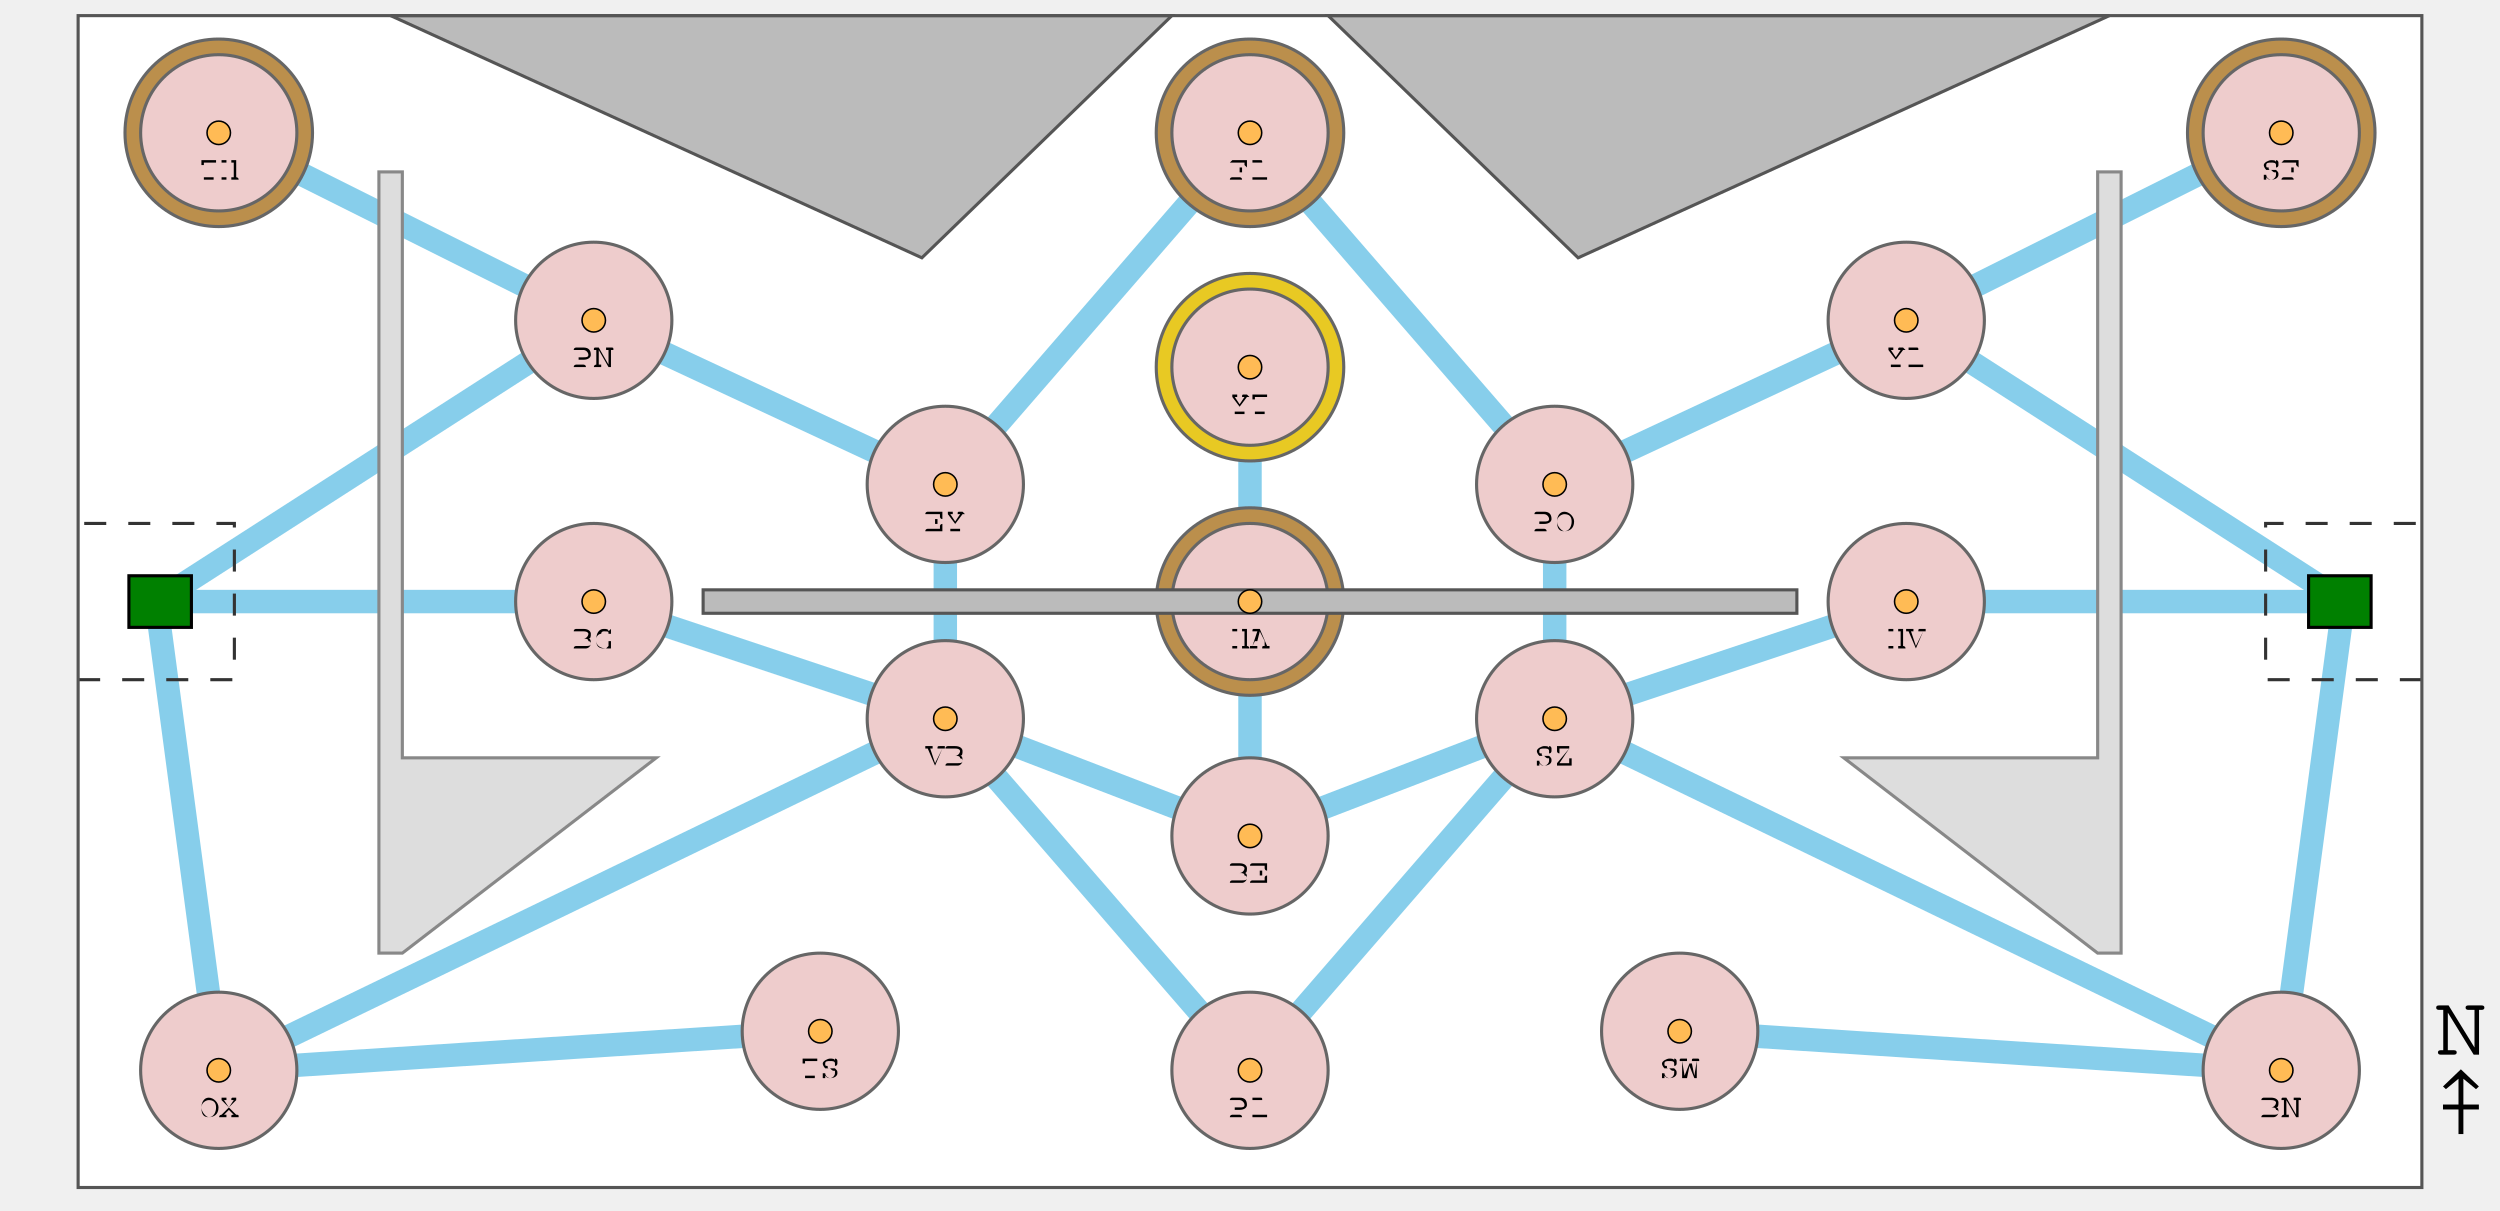
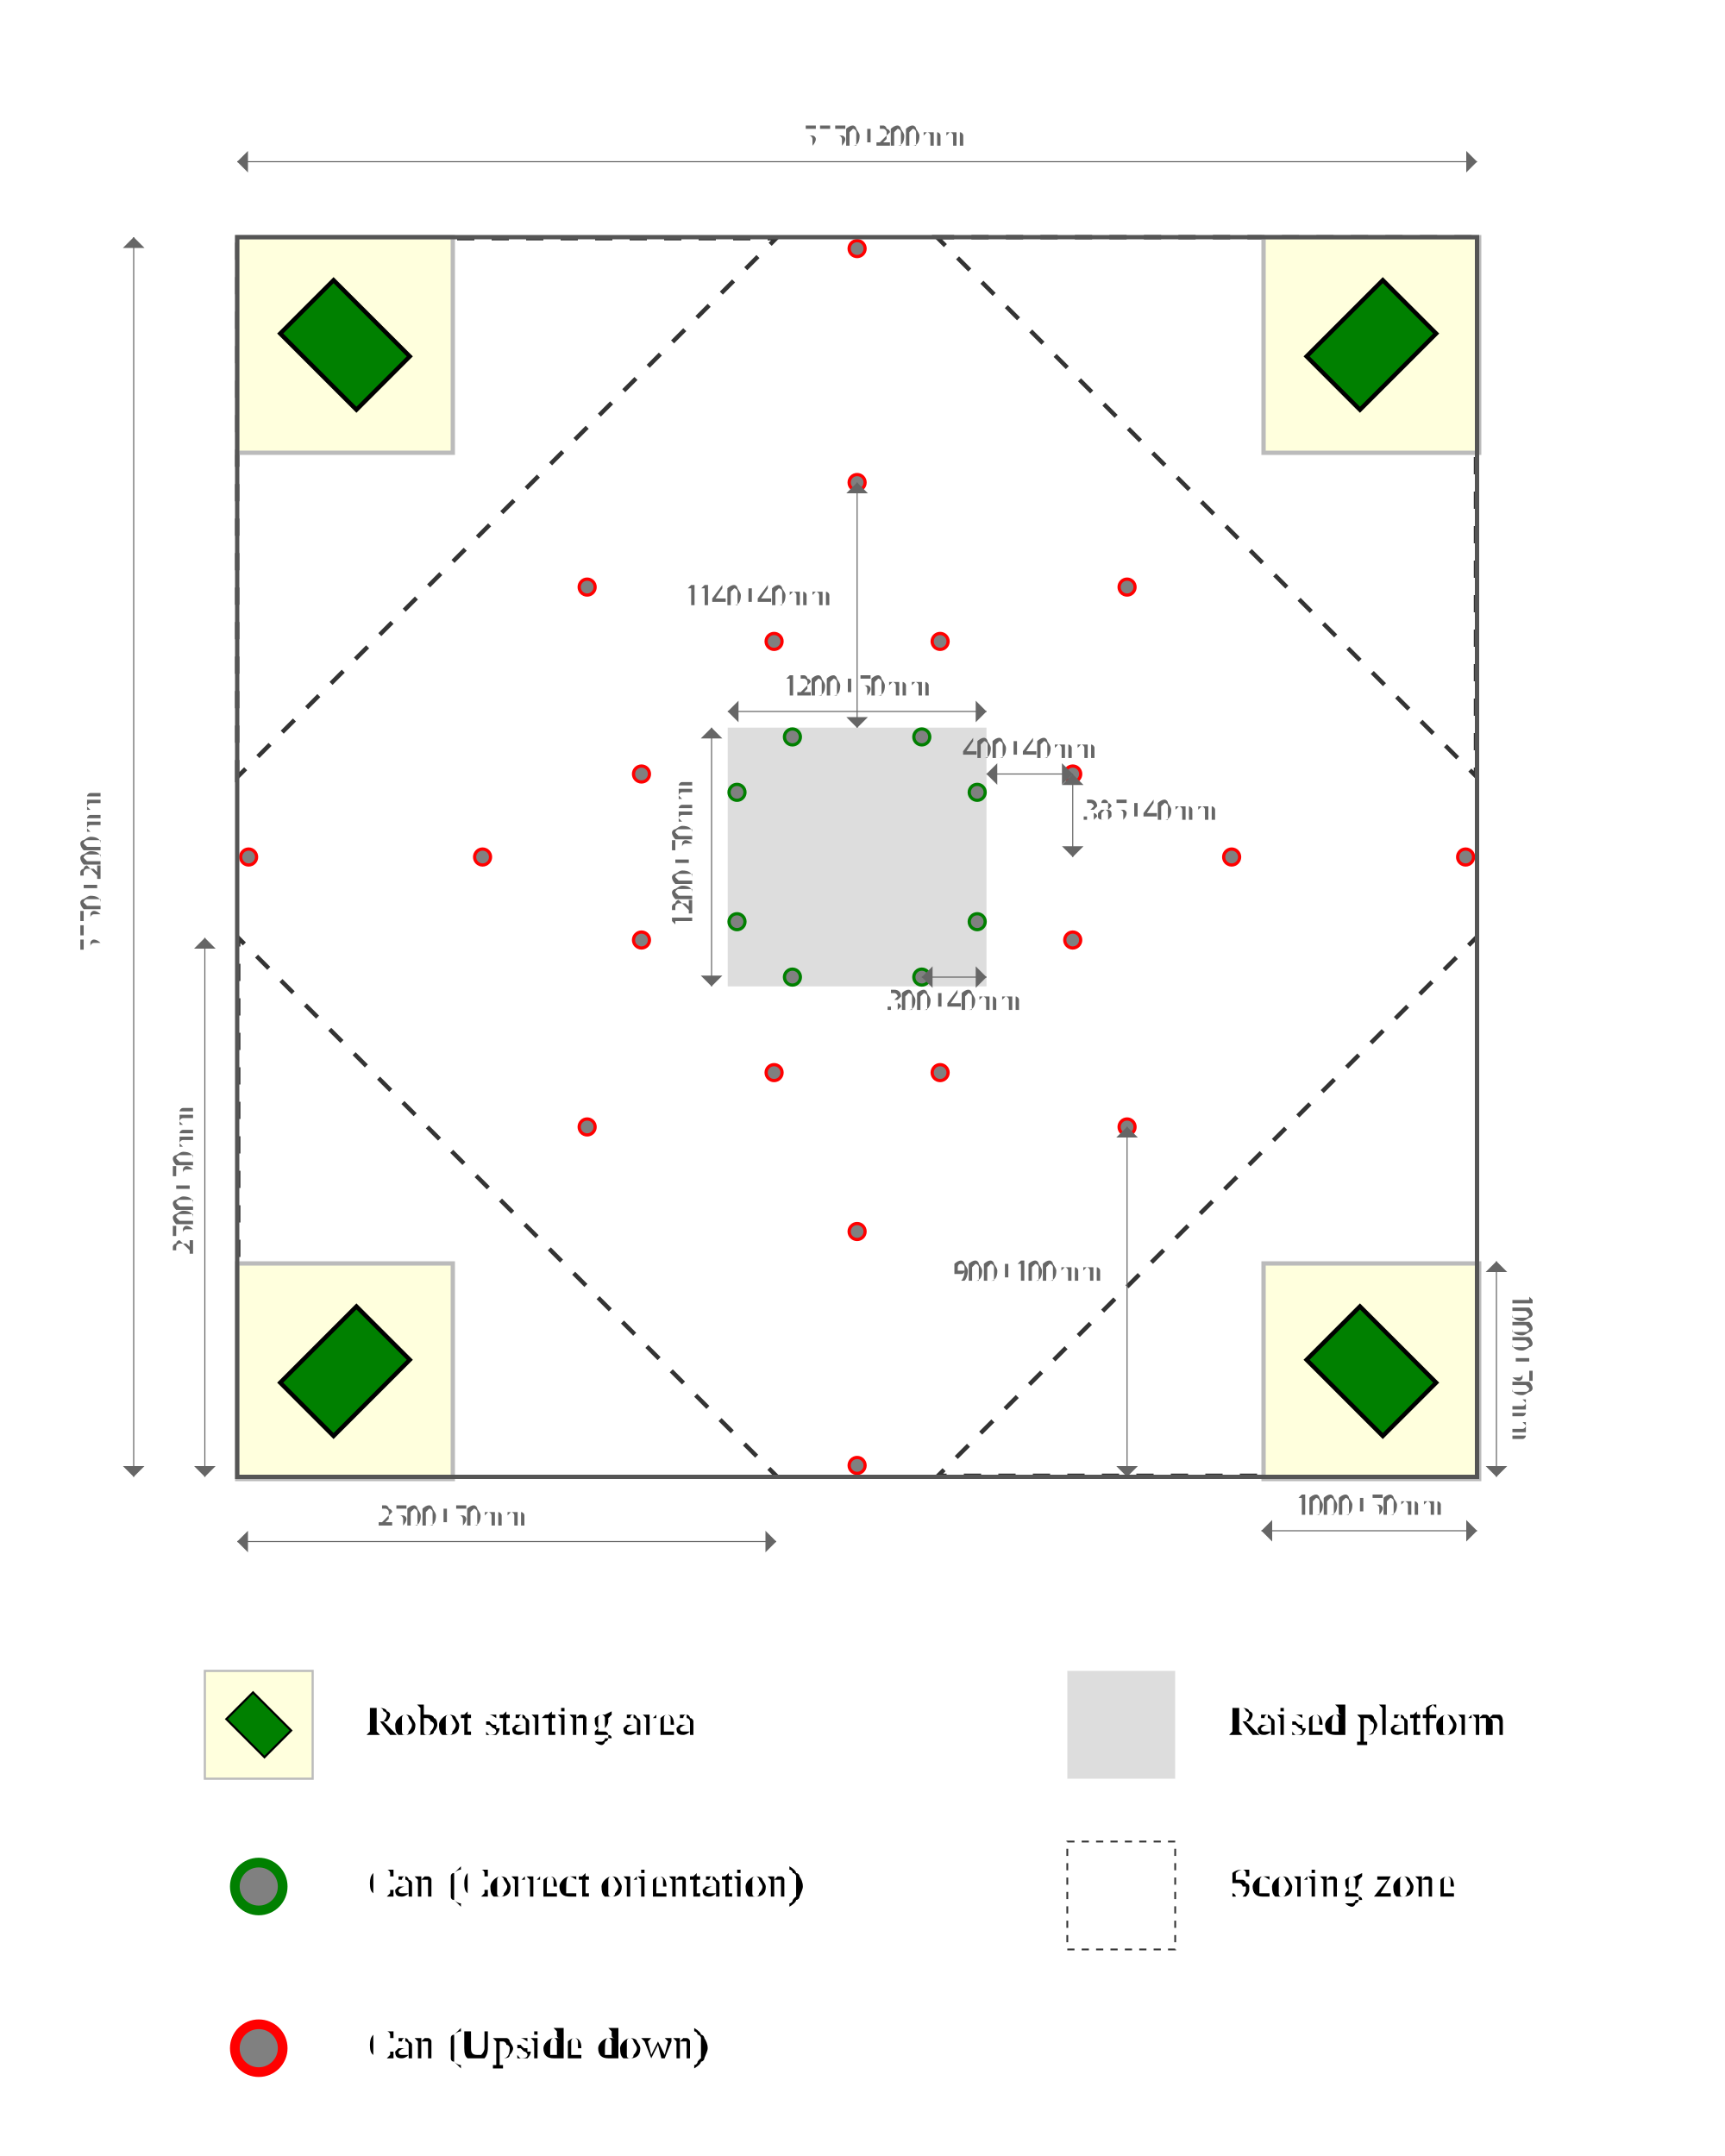
- <svg xmlns="http://www.w3.org/2000/svg" xmlns:xlink="http://www.w3.org/1999/xlink" version="1.1" baseProfile="full" width="1600" height="775">
-   <style type="text/css">
-     
- 
+ <svg xmlns="http://www.w3.org/2000/svg" xmlns:xlink="http://www.w3.org/1999/xlink" id="svg354" height="1000" width="800" version="1.1">
+   <style id="style185" type="text/css">
      .arena-wall {
-           fill: none;
-           stroke: #555;
-           stroke-width: .02;
-       }
- 
+         fill: none;
+         stroke: #555;
+         stroke-width: .02;
+       }
+       #robot {
+         fill: green;
+         stroke: black;
+         stroke-width: 0.02;
+       }
      .platform {
-           fill: #bbb;
-           stroke: #555;
-           stroke-width: .02;
-       }
- 
-       .moveable-platform {
-           fill: #ddd;
-           stroke: #888;
-           stroke-width: .02;
-       }
- 
-       .platform-stage-a {
-           fill: #cfb;
-           stroke: #555;
-           stroke-width: .02;
-       }
- 
-       .platform-stage-b {
-           fill: #bcf;
-           stroke: #555;
-           stroke-width: .02;
-       }
- 
-       .token {
-           stroke: black;
-           stroke-width: 0.01;
-       }
- 
-       #token-gold {
-           fill: gold;
-       }
- 
-       #token-silver {
-           fill: silver;
-       }
- 
-       #robot {
-           fill: green;
-           stroke: black;
-           stroke-width: 0.02;
-       }
- 
-       .zone-boundary {
-           stroke: #333;
-           stroke-width: 0.02;
-           stroke-dasharray: 0.141, 0.141;
-           fill: none;
-       }
- 
-       .territory {
-           stroke: #666;
-           stroke-width: 0.02;
-           fill: #ecc;
-       }
- 
-       .gold-border {
-           stroke: #666;
-           stroke-width: 0.02;
-           fill: #e8c923;
-       }
- 
-       .bronze-border {
-           stroke: #666;
-           stroke-width: 0.02;
-           fill: #bb8f4c;
-       }
- 
-       .tower {
-           stroke: #000;
-           fill: #ffbb55;
-           stroke-width: 0.01;
-       }
- 
-       .arena-labels {
-         font-family: Courier;
-         font-size: 0.16pt;
+         fill: #ddd;
+       }
+       .zone {
+         stroke: #333;
+         stroke-width: 0.02;
+         /*stroke-dasharray: 0.141, 0.141;*/
+         stroke-dasharray: 0.08 0.08;
+         /*stroke-dashoffset: -50%;*/
+         fill: none;
+       }
+       #start-zone {
+         stroke: #bbb;
+         stroke-width: 0.02;
+         fill: #ffd;
+       }
+       .dimension line {
+         stroke: #666;
+         stroke-width: 0.005;
+         marker-start: url(#dimension-arrow-head-start);
+         marker-end: url(#dimension-arrow-head-end);
+       }
+       .dimension text {
+         fill: #666;
+         font-size: 0.175px;
+       }
+       .dimension text.above {
        text-anchor: middle;
      }
- 
-       .compass-labels {
-         font-family: Courier;
-         font-size: 42pt;
+       .dimension text.left-rotated {
        text-anchor: middle;
-       }
- 
-       .link {
-         stroke: skyblue;
-         stroke-width: 0.15;
-       }
-     
-   </style>
-   <defs>
-     <rect width="0.33" height="0.4" x="-0.165" y="-0.175" id="robot" />
-     <circle id="tower" cx="0" cy="0" r="0.075" class="tower" />
-     <g id="territory">
-       <circle cx="0" cy="0" r="0.5" class="territory" />
-       <use xlink:href="#tower" />
-     </g>
-     <g id="border">
-       <circle cx="0" cy="0" r="0.6" />
-     </g>
-     <g id="side-zone">
-       <g id="territory-links">
-         <path class="link" d="M-4.2 -1.8 L-1.95 -0.75" />
-         <path class="link" d="M-4.2 0 L-1.95 0.75" />
-         <path class="link" d="M-6.6 3 L-1.95 0.75" />
-         <path class="link" d="M-6.6 3 L-2.75 2.75" />
-         <path class="link" d="M-1.95 -0.75 L-1.95 0.75" />
-         <path class="link" d="M-6.6 -3 L-4.2 -1.8" />
-         <path class="link" d="M-1.95 0.75 L0 3" />
-         <path class="link" d="M-1.95 0.75 L0 1.5" />
-         <path class="link" d="M-1.95 -0.75 L0 -3" />
-         <path class="link" d="M-7 0 L-4.2 -1.8" />
-         <path class="link" d="M-7 0 L-4.2 0" />
-         <path class="link" d="M-7 0 L-6.6 3" />
-       </g>
-       <g transform="translate(-7 0) rotate(-90)">
-         <use xlink:href="#robot" />
-       </g>
-       <path class="zone-boundary" d="M -7.5 0.5 h 1 v -1 h -1" />
-       <use xlink:href="#territory" transform="translate(-4.2 -1.8)" />
-       <use xlink:href="#territory" transform="translate(-1.95 -0.75)" />
-       <use xlink:href="#territory" transform="translate(-4.2 0)" />
-       <use xlink:href="#territory" transform="translate(-6.6 3)" />
-       <use xlink:href="#territory" transform="translate(-2.75 2.75)" />
-       <use xlink:href="#territory" transform="translate(-1.95 0.75)" />
-       <use xlink:href="#border" class="bronze-border" transform="translate(-6.6 -3)" />
-       <use xlink:href="#territory" transform="translate(-6.6 -3)" />
-       <path class="platform" d="M-0.5 -3.75 L-2.1 -2.2 L-5.5 -3.75 Z" />
-       <path class="moveable-platform" d="         M-5.425 2.25 L-3.8 1 L-5.425 1         V-2.75 H-5.575 V2.25 Z" />
-     </g>
+         transform: rotate(-90deg);
+       }
+       .dimension text.left {
+         text-anchor: end;
+         dominant-baseline: middle;
+       }
+       .dimension text.right {
+         text-anchor: start;
+         dominant-baseline: middle;
+       }
+       .dimension-arrow-head {
+         fill: #666;
+       }
+       .dimension-guide {
+         stroke: #666;
+         stroke-width: 0.01;
+         stroke-dasharray: 0.003 0.04;
+         stroke-linecap: round;
+         fill: none;
+       }
+       .legend-label {
+         font-size: 0.2px;
+         text-anchor: start;
+         dominant-baseline: middle;
+       }
+     </style>
+   <defs id="defs227">
+     <circle id="can" cx="0" cy="0" r="0.037" stroke="green" stroke-width="0.015" fill="grey" />
+     <circle id="can-upside-down" cx="0" cy="0" r="0.037" stroke="red" stroke-width="0.015" fill="grey" />
+     <rect id="robot" y="-0.25" x="-0.175" height="0.5" width="0.35" />
+     <g id="start-zone">
+       <rect id="rect190" height="1" width="1" y="-0.5" x="-0.5" />
+     </g>
+     <g id="start-zone-with-robot">
+       <use id="use193" xlink:href="#start-zone" />
+       <use id="use195" transform="rotate(135)" xlink:href="#robot" />
+     </g>
+     <g id="raised-cans-quarter">
+       <use transform="translate(0.3 0.557)" xlink:href="#can" />
+       <use transform="translate(0.557 0.3)" xlink:href="#can" />
+     </g>
+     <g id="cans-quarter">
+       <use transform="translate(0.385 1)" xlink:href="#can-upside-down" />
+       <use transform="translate(-0.385 1)" xlink:href="#can-upside-down" />
+       <use transform="translate(0 1.737)" xlink:href="#can-upside-down" />
+       <use transform="translate(1.252 1.252)" xlink:href="#can-upside-down" />
+       <use transform="translate(0 2.822)" xlink:href="#can-upside-down" />
+     </g>
+     <path id="zone-boundary" d="M2.875 0.37 v2.5 h-2.5 z" class="zone" />
+     <g id="start-area">
+       <use id="use209" transform="translate(0.5 0.5)" xlink:href="#start-zone-with-robot" />
+     </g>
+     <g id="zone">
+       <rect id="rect212" class="zone" height="1.2" width="1.2" y="-0.5" x="-0.6" />
+     </g>
+     <g transform="scale(0.05)" id="dimension-arrow-head">
+       <path id="path218" class="dimension-arrow-head" d="M0,0 L1,1 L1,-1 L0,0" />
+     </g>
+     <marker markerUnits="userSpaceOnUse" refY="1" refX="0" markerHeight="2" markerWidth="1" orient="auto" id="dimension-arrow-head-start">
+       <use id="use221" transform="translate(0 1)" xlink:href="#dimension-arrow-head" />
+     </marker>
+     <marker markerUnits="userSpaceOnUse" refY="1" refX="1" markerHeight="2" markerWidth="1" orient="auto" id="dimension-arrow-head-end">
+       <use id="use224" transform="translate(1 1) scale(-1 1)" xlink:href="#dimension-arrow-head" />
+     </marker>
  </defs>
-   <rect width="1500" height="750" x="50" y="10" fill="white" />
-   <g id="compass" transform="translate(1550 625)">
-     <text class="compass-labels" x="25" y="50" alignment-baseline="middle" text-anchor="middle">N</text>
-     <text class="compass-labels" x="25" y="100" alignment-baseline="middle" text-anchor="middle">⤉</text>
-   </g>
-   <g id="arena" transform="translate(50 10) scale(100) translate(7.5 3.75)">
-     <use xlink:href="#side-zone" />
-     <use xlink:href="#side-zone" transform="scale(-1 1)" />
-     <path class="link" d="M0 -1.5 L0 0" />
-     <path class="link" d="M0 0 L0 1.5" />
-     <use xlink:href="#border" class="bronze-border" />
-     <use xlink:href="#border" class="bronze-border" transform="translate(0 -3)" />
-     <use xlink:href="#border" class="gold-border" transform="translate(0 -1.5)" />
-     <use xlink:href="#territory" transform="translate(0 -3)" />
-     <use xlink:href="#territory" transform="translate(0 -1.5)" />
-     <use xlink:href="#territory" transform="translate(0 0)" />
-     <use xlink:href="#territory" transform="translate(0 1.5)" />
-     <use xlink:href="#territory" transform="translate(0 3)" />
-     <rect width="15" height="7.5" x="-7.5" y="-3.75" class="arena-wall" />
-     <path class="platform" d="M-3.5 -0.075 H3.5 V0.075 H-3.5 Z" />
-     <use xlink:href="#tower" />
-     <g transform="translate(0 0.3)">
-       <text class="arena-labels" x="-4.2" y="-1.8">PN</text>
-       <text class="arena-labels" x="-1.95" y="-0.75">EY</text>
-       <text class="arena-labels" x="-4.2" y="0">BG</text>
-       <text class="arena-labels" x="-6.6" y="3">OX</text>
-       <text class="arena-labels" x="-2.75" y="2.75">TS</text>
-       <text class="arena-labels" x="-1.95" y="0.75">VB</text>
-       <text class="arena-labels" x="-6.6" y="-3">TH</text>
-       <text class="arena-labels" x="4.2" y="-1.8">YL</text>
-       <text class="arena-labels" x="1.95" y="-0.75">PO</text>
-       <text class="arena-labels" x="4.2" y="0">HV</text>
-       <text class="arena-labels" x="6.6" y="3">BN</text>
-       <text class="arena-labels" x="2.75" y="2.75">SW</text>
-       <text class="arena-labels" x="1.95" y="0.75">SZ</text>
-       <text class="arena-labels" x="6.6" y="-3">SF</text>
-       <text class="arena-labels" x="0" y="-3">FL</text>
-       <text class="arena-labels" x="0" y="-1.5">YT</text>
-       <text class="arena-labels" x="0" y="0">HA</text>
-       <text class="arena-labels" x="0" y="1.5">BE</text>
-       <text class="arena-labels" x="0" y="3">PL</text>
+   <rect id="rect229" fill="white" height="100%" width="100%" />
+   <g transform="scale(100)" id="arena-space">
+     <g transform="translate(1.1 1.1)" id="arena">
+       <g id="scoring-zones" transform="translate(2.875 2.875)">
+         <use id="scoring-zone-0" transform="rotate(180 0 0)" xlink:href="#zone-boundary" />
+         <use id="scoring-zone-2" xlink:href="#zone-boundary" />
+         <use id="scoring-zone-3" transform="rotate(90 0 0)" xlink:href="#zone-boundary" />
+         <use id="scoring-zone-1" transform="rotate(270 0 0)" xlink:href="#zone-boundary" />
+       </g>
+       <use id="use231" xlink:href="#start-area" />
+       <use id="use233" transform="rotate(90 2.88 2.88)" xlink:href="#start-area" />
+       <use id="use235" transform="rotate(180 2.88 2.88)" xlink:href="#start-area" />
+       <use id="use237" transform="rotate(270 2.88 2.88)" xlink:href="#start-area" />
+       <g id="g243" transform="translate(5.25 6)" class="dimension">
+         <line id="line239" y2="0" x2="0.5" y1="0" x1="-0.5" />
+         <text id="text241" class="above" y="-0.075" x="0">
+           <tspan id="tspan368" style="font-size:0.135px">1000±50mm</tspan>
+         </text>
+       </g>
+       <g id="g249" transform="translate(6 5.25)" class="dimension">
+         <line style="stroke:#666666;stroke-width:0.005;marker-start:url(#dimension-arrow-head-start);marker-end:url(#dimension-arrow-head-end)" id="line245" y2="0.5" x2="-0.16" y1="-0.5" x1="-0.16" />
+         <text transform="rotate(90)" style="font-size:0.175px;text-anchor:middle;fill:#666666" id="text247" class="left-rotated" y="0.086" x="-0.007">
+           <tspan id="tspan370" style="font-size:0.135px">1000±50mm</tspan>
+         </text>
+       </g>
+       <g id="g255" transform="translate(-0.15 4.25)" class="dimension">
+         <line id="line251" y2="1.5" x2="0" y1="-1" x1="0" />
+         <text style="font-size:0.175px;text-anchor:middle;fill:#666666" transform="rotate(-90)" id="text253" class="left-rotated" y="-0.057" x="-0.121">
+           <tspan id="tspan364" style="font-size:0.135px">2500±50mm</tspan>
+         </text>
+       </g>
+       <g id="g261" transform="translate(1.5 6.05)" class="dimension">
+         <line id="line257" y2="0" x2="1" y1="0" x1="-1.5" />
+         <text id="text259" class="above" y="-0.075" x="-0.5">
+           <tspan id="tspan366" style="font-size:0.135px">2500±50mm</tspan>
+         </text>
+       </g>
+       <g id="g265" transform="translate(2.875 2.875)" class="platform">
+         <rect id="rect263" height="1.2" width="1.2" y="-0.6" x="-0.6" />
+       </g>
+       <g id="g271" transform="translate(2.875 2.2)" class="dimension">
+         <line id="line267" y2="0" x2="0.6" y1="0" x1="-0.6" />
+         <text id="text269" class="above" y="-0.075" x="0">
+           <tspan id="tspan372" style="font-size:0.135px">1200±50mm</tspan>
+         </text>
+       </g>
+       <g id="g277" transform="translate(2.2 2.875)" class="dimension">
+         <line id="line273" y2="0.6" x2="0" y1="-0.6" x1="0" />
+         <text style="font-size:0.175px;text-anchor:middle;fill:#666666" transform="rotate(-90)" id="text275" class="left-rotated" y="-0.092" x="0.014">
+           <tspan id="tspan374" style="font-size:0.135px">1200±50mm</tspan>
+         </text>
+       </g>
+       <g transform="translate(2.875 2.875)">
+         <use id="use283" transform="rotate(180 0 0)" xlink:href="#raised-cans-quarter" />
+         <use id="use283" xlink:href="#raised-cans-quarter" />
+         <use id="use283" transform="rotate(90 0 0)" xlink:href="#raised-cans-quarter" />
+         <use id="use283" transform="rotate(270 0 0)" xlink:href="#raised-cans-quarter" />
+       </g>
+       <g transform="translate(2.875 2.875)">
+         <use id="use283" transform="rotate(180 0 0)" xlink:href="#cans-quarter" />
+         <use id="use283" xlink:href="#cans-quarter" />
+         <use id="use283" transform="rotate(90 0 0)" xlink:href="#cans-quarter" />
+         <use id="use283" transform="rotate(270 0 0)" xlink:href="#cans-quarter" />
+       </g>
+       <g id="g293" transform="translate(3.675 2.490)" class="dimension">
+         <line id="line289" y2="0" x2="0.2" y1="0" x1="-0.2" />
+         <text id="text291" class="above" y="-0.075" x="0">
+           <tspan id="tspan378" style="font-size:0.135px">400±40mm</tspan>
+         </text>
+       </g>
+       <g id="g299" transform="translate(3.875 2.683)" class="dimension">
+         <line id="line295" y2="0.192" x2="0" y1="-0.192" x1="0" />
+         <text id="text297" y="0.019" x="0.05">
+           <tspan id="tspan376" style="font-size:0.135px">385±40mm</tspan>
+         </text>
+       </g>
+       <g id="g305" transform="translate(3.325 3.432)" class="dimension">
+         <line id="line301" y2="0" x2="0.15" y1="0" x1="-0.15" />
+         <text id="text303" class="above" y="0.15" x="0">
+           <tspan id="tspan382" style="font-size:0.135px">300±40mm</tspan>
+         </text>
+       </g>
+       <g id="g311" transform="translate(4.127 4.938)" class="dimension">
+         <line id="line307" y2="0.812" x2="0" y1="-0.812" x1="0" />
+         <text id="text309" y="-0.1" x="-0.8">
+           <tspan id="tspan380" style="font-size:0.135px">900±100mm</tspan>
+         </text>
+       </g>
+       <g id="g311" transform="translate(2.875 1.707)" class="dimension">
+         <line id="line307" y2="0.569" x2="0" y1="-0.569" x1="0" />
+         <text id="text309" y="0" x="-0.8">
+           <tspan id="tspan380" style="font-size:0.135px">1140±40mm</tspan>
+         </text>
+       </g>
+       <rect id="rect313" class="arena-wall" y="0" x="0" height="5.75" width="5.75" />
+       <g id="g319" transform="translate(4 -0.35)" class="dimension">
+         <line id="line315" y2="0" x2="1.75" y1="0" x1="-4" />
+         <text id="text317" class="above" y="-0.075" x="-1">
+           <tspan id="tspan384" style="font-size:0.135px">5750±200mm</tspan>
+         </text>
+       </g>
+       <g id="g325" transform="translate(-3.54,4)" class="dimension">
+         <line style="stroke:#666666;stroke-width:0.005;marker-start:url(#dimension-arrow-head-start);marker-end:url(#dimension-arrow-head-end)" id="line321" y2="1.75" x2="3.06" y1="-4" x1="3.06" />
+         <text transform="rotate(-90)" style="font-size:0.175px;text-anchor:middle;fill:#666666" id="text323" class="left-rotated" y="2.904" x="1.058">
+           <tspan id="tspan362" style="font-size:0.135px">5750±200mm</tspan>
+         </text>
+       </g>
+     </g>
+     <g transform="translate(1.2 8)" id="legend">
+       <g id="g332" transform="translate(0 0)">
+         <use id="use328" transform="scale(0.5)" xlink:href="#start-zone-with-robot" />
+         <text id="text330" class="legend-label" y="0" x="0.5">Robot starting area</text>
+       </g>
+       <g id="g338" transform="translate(0 0.75)">
+         <use id="use334" transform="scale(3)" xlink:href="#can" />
+         <text id="text336" class="legend-label" y="0" x="0.5">Can (Correct orientation)</text>
+       </g>
+       <g id="g338" transform="translate(0 1.5)">
+         <use id="use334" transform="scale(3)" xlink:href="#can-upside-down" />
+         <text id="text336" class="legend-label" y="0" x="0.5">Can (Upside-down)</text>
+       </g>
+       <g id="g344" transform="translate(4 0)">
+         <rect id="rect340" height="0.5" width="0.5" y="-0.25" x="-0.25" class="platform" />
+         <text id="text342" class="legend-label" y="0" x="0.5">Raised platform</text>
+       </g>
+       <g id="g350" transform="translate(4 0.75)">
+         <use id="use346" transform="scale(0.417)" xlink:href="#zone" />
+         <text id="text348" class="legend-label" y="0" x="0.5">Scoring zone</text>
+       </g>
    </g>
  </g>
</svg>
